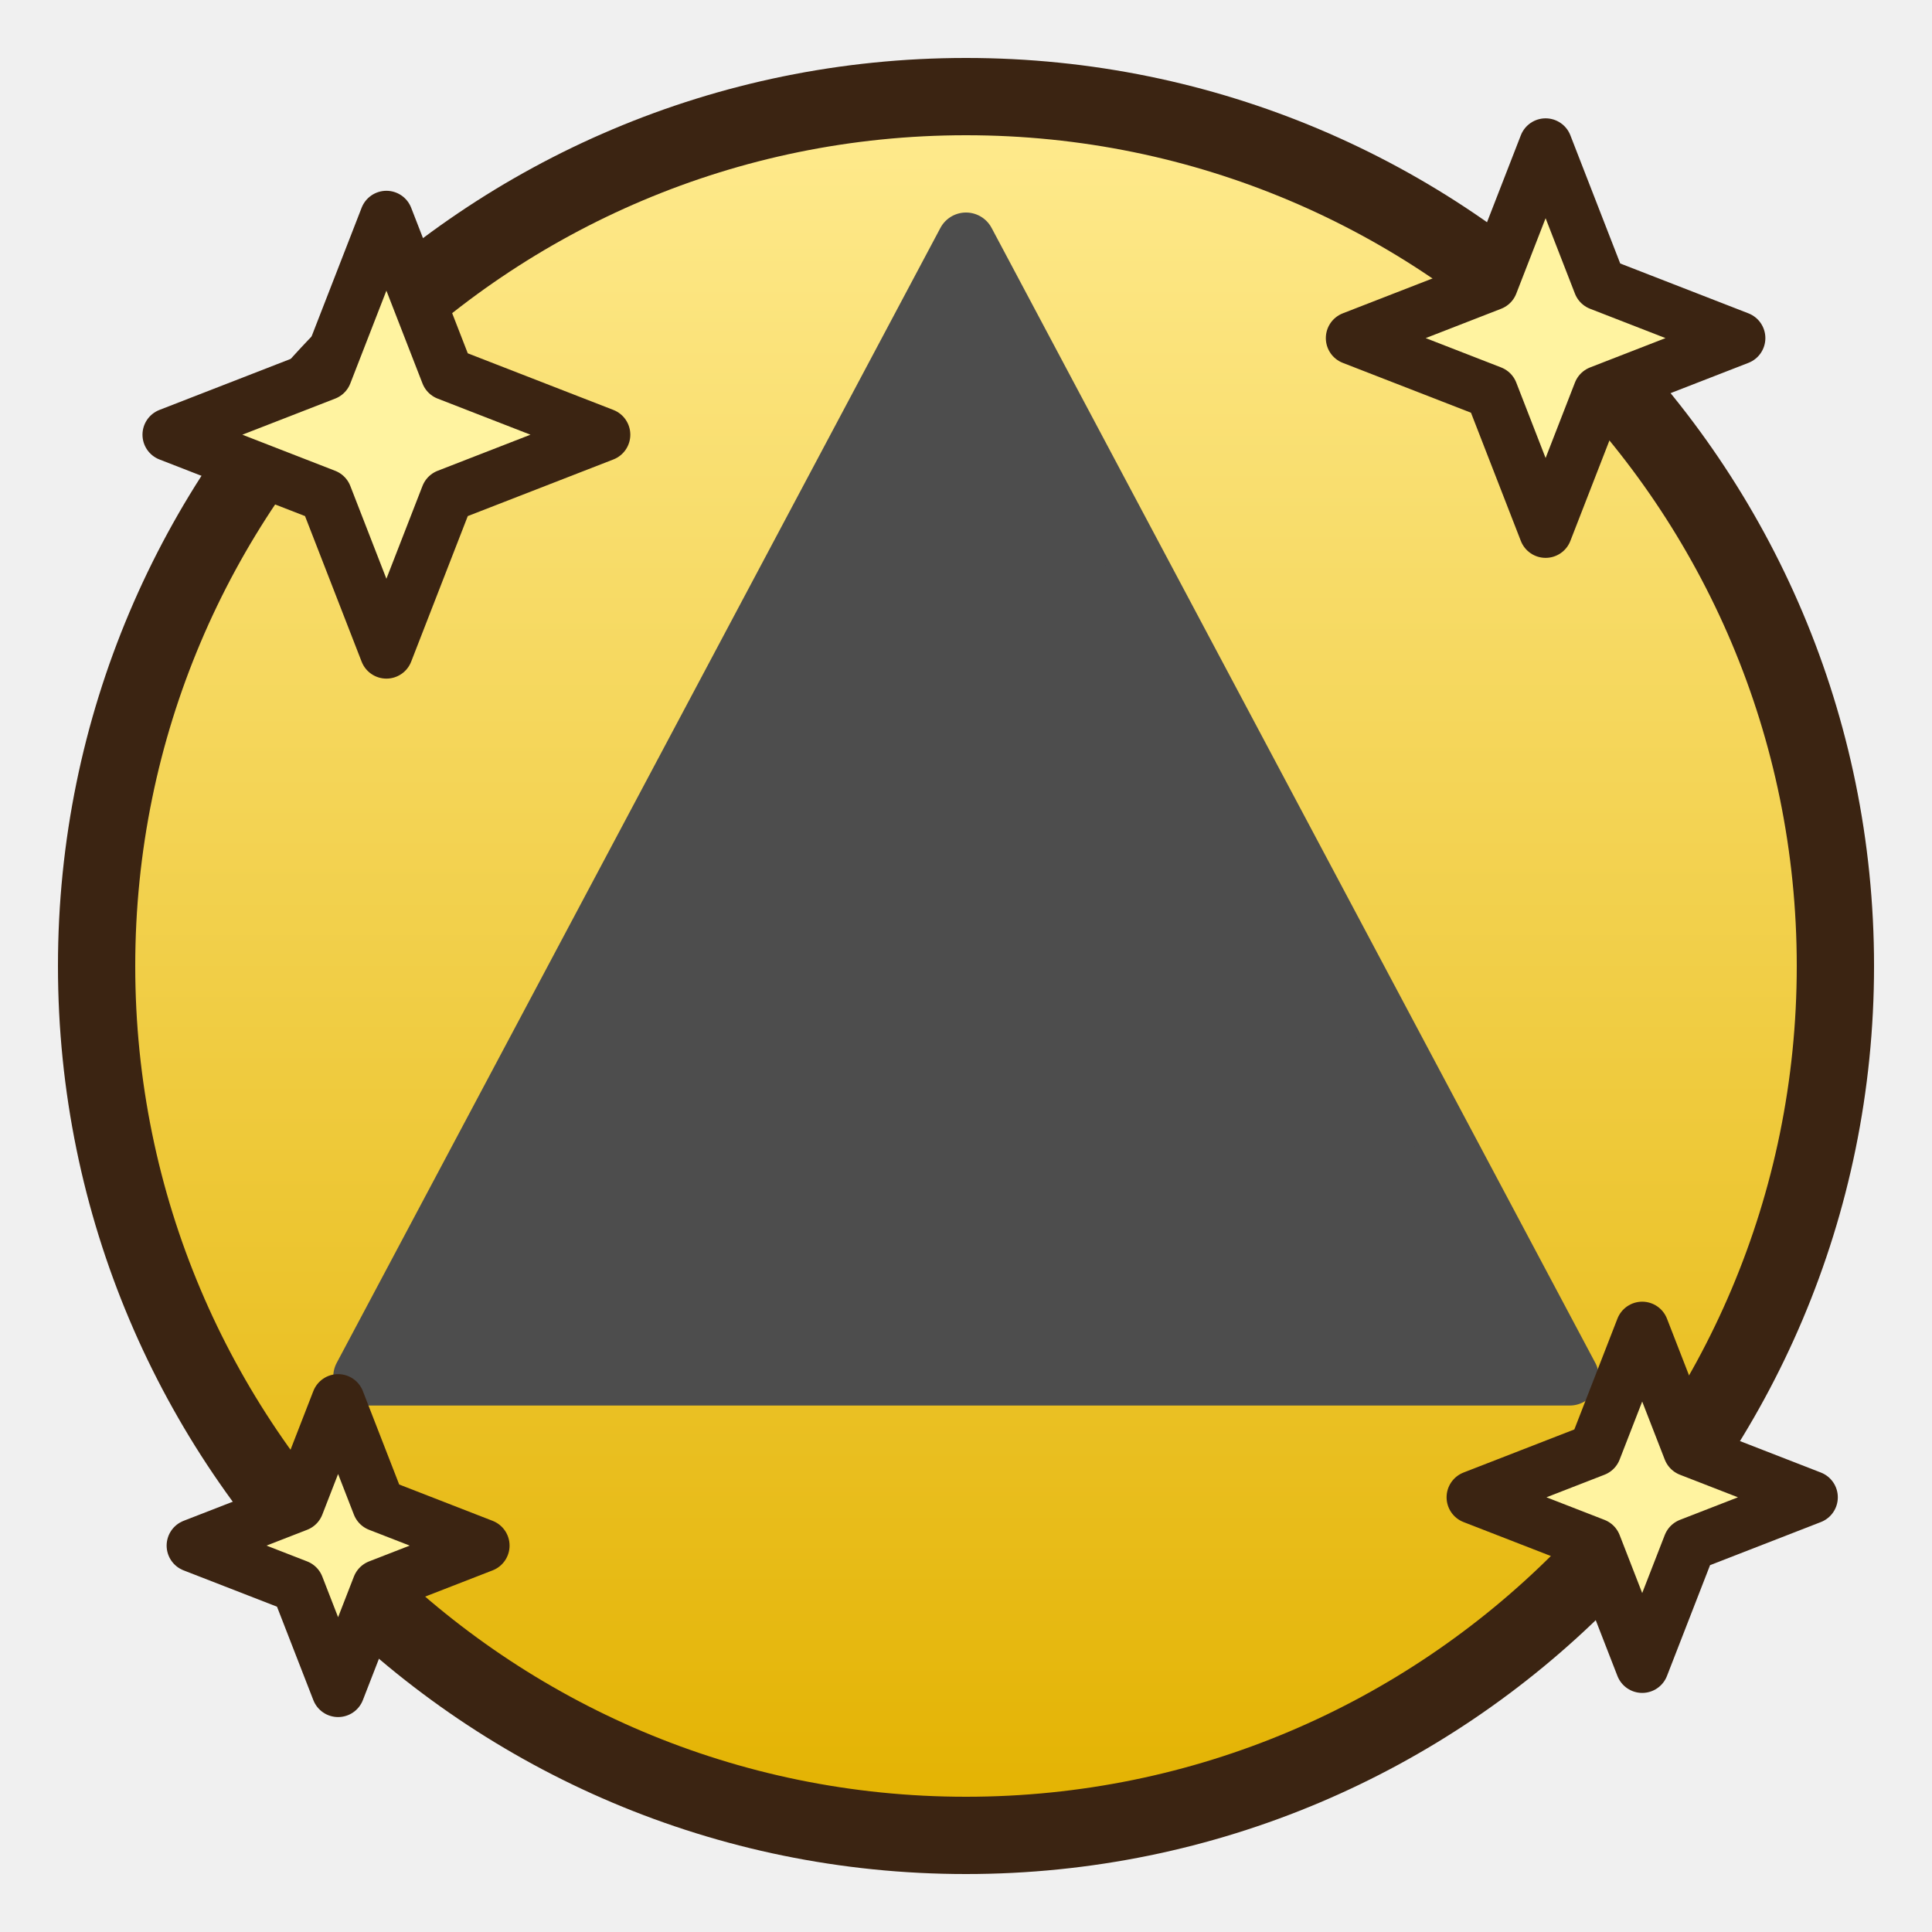
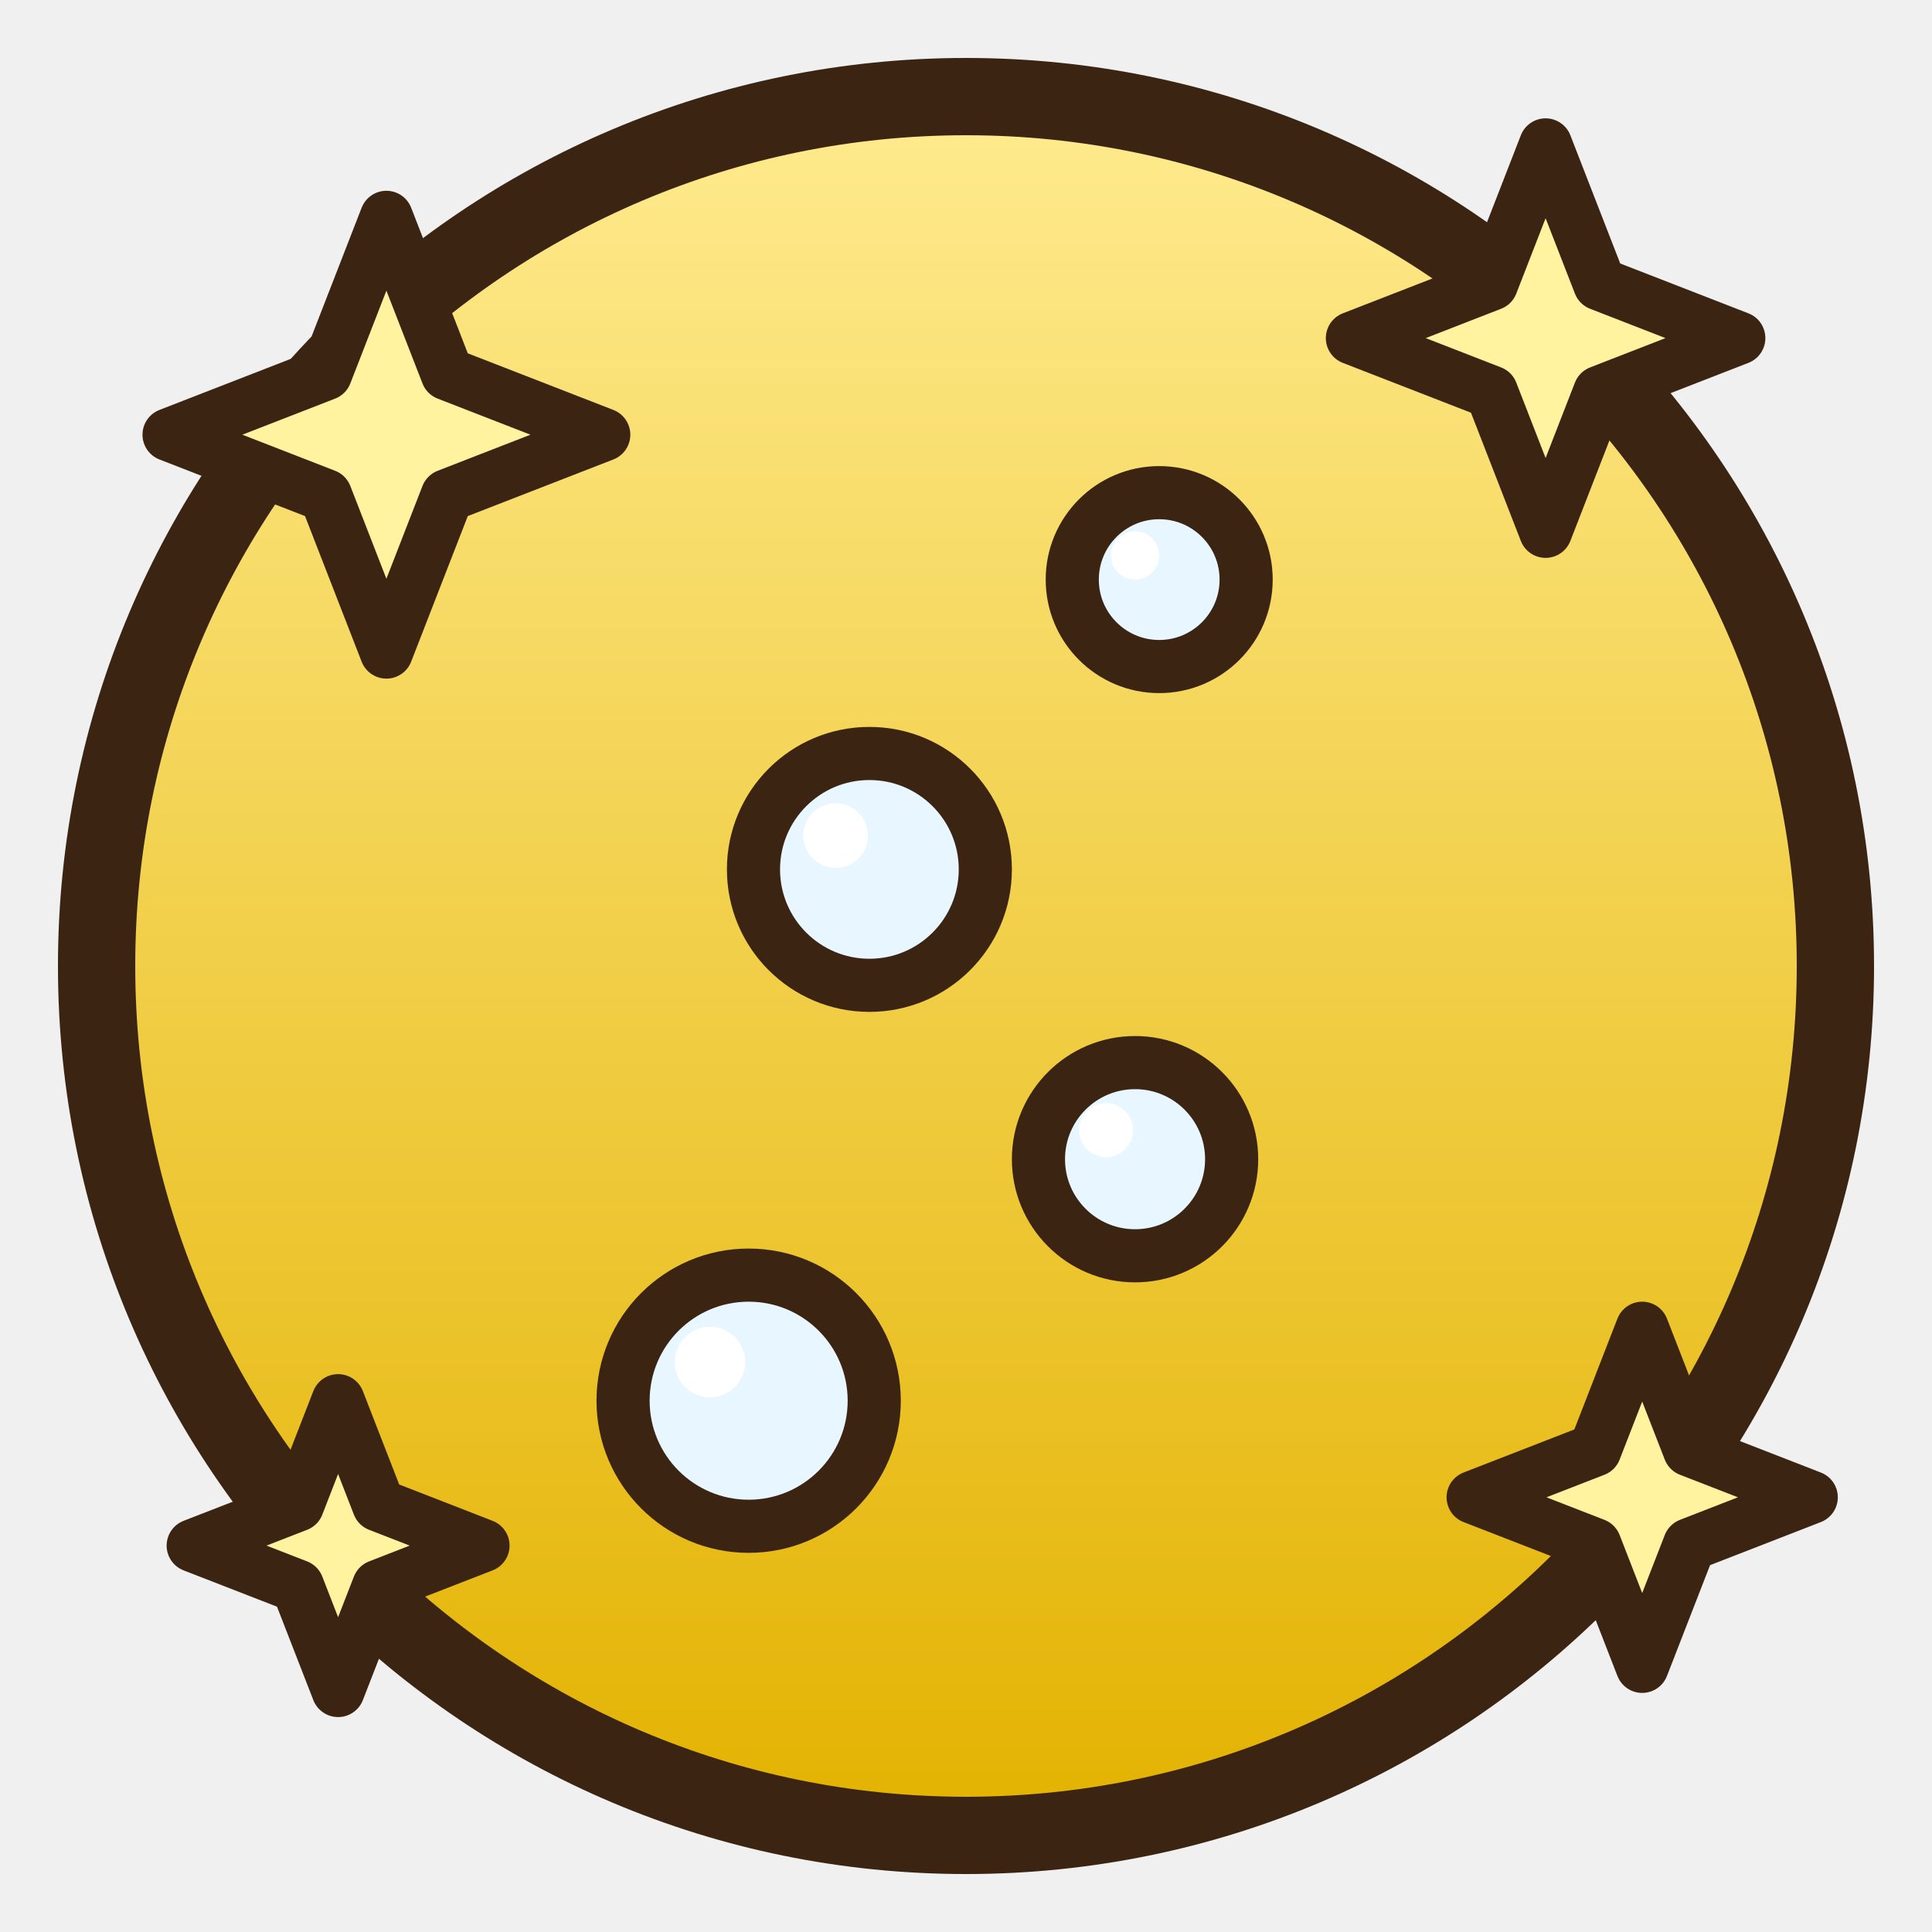
<svg xmlns="http://www.w3.org/2000/svg" width="40" height="40" viewBox="0 0 40 40" role="img" aria-labelledby="title">
  <defs>
    <linearGradient id="gK" x1="0" y1="0" x2="0" y2="1">
      <stop offset="0" stop-color="#FFEB8F" />
      <stop offset="1" stop-color="#E3B200" />
    </linearGradient>
  </defs>
  <g>
    <animate attributeName="opacity" values="1;0.35;1" keyTimes="0;0.5;1" calcMode="spline" keySplines="0.45 0 0.55 1;0.45 0 0.55 1" dur="1.4s" repeatCount="indefinite" />
    <circle cx="20" cy="20" r="18" fill="url(#gK)" stroke="#3B2412" stroke-width="1.6" />
  </g>
  <g transform="rotate(0 20 20)">
-     <path d="M20,5 L32.5,28.5 L7.5,28.5 Z" fill="#4D4D4D" stroke="#4D4D4D" stroke-width="1.2" stroke-linejoin="round" />
+     <g opacity="1">
+       <animate attributeName="opacity" values="0;1;1;0" keyTimes="0;0.15;0.75;1" dur="4.8s" begin="0.00s" repeatCount="indefinite" />
+       <animateTransform attributeName="transform" type="translate" values="0 8;0 -8" dur="4.8s" begin="0.00s" repeatCount="indefinite" />
+       <circle cx="15.5" cy="29" r="2.6" fill="#E8F6FF" stroke="#3B2412" stroke-width="1.1" />
+       <circle cx="14.7" cy="28.2" r="0.73" fill="#FFFFFF" />
+     </g>
+     <g opacity="1">
+       <animate attributeName="opacity" values="0;1;1;0" keyTimes="0;0.15;0.75;1" dur="4.8s" begin="1.20s" repeatCount="indefinite" />
+       <animateTransform attributeName="transform" type="translate" values="0 8;0 -8" dur="4.8s" begin="1.20s" repeatCount="indefinite" />
+       <circle cx="23.5" cy="24" r="2.0" fill="#E8F6FF" stroke="#3B2412" stroke-width="1.1" />
+       <circle cx="22.9" cy="23.4" r="0.56" fill="#FFFFFF" />
+     </g>
+     <g opacity="1">
+       <animate attributeName="opacity" values="0;1;1;0" keyTimes="0;0.15;0.75;1" dur="4.8s" begin="2.40s" repeatCount="indefinite" />
+       <animateTransform attributeName="transform" type="translate" values="0 8;0 -8" dur="4.8s" begin="2.40s" repeatCount="indefinite" />
+       <circle cx="18" cy="18" r="2.4" fill="#E8F6FF" stroke="#3B2412" stroke-width="1.1" />
+       <circle cx="17.3" cy="17.3" r="0.67" fill="#FFFFFF" />
+     </g>
+     <g opacity="1">
+       <animate attributeName="opacity" values="0;1;1;0" keyTimes="0;0.15;0.75;1" dur="4.8s" begin="3.60s" repeatCount="indefinite" />
+       <animateTransform attributeName="transform" type="translate" values="0 8;0 -8" dur="4.8s" begin="3.60s" repeatCount="indefinite" />
+       <circle cx="24" cy="12" r="1.8" fill="#E8F6FF" stroke="#3B2412" stroke-width="1.1" />
+       <circle cx="23.5" cy="11.5" r="0.50" fill="#FFFFFF" />
+     </g>
  </g>
  <path d="M8,4.5 L9.26,7.74 L12.5,9 L9.26,10.26 L8,13.5 L6.74,10.26 L3.5,9 L6.74,7.74 Z" fill="#FFF3A0" stroke="#3B2412" stroke-width="1.1" stroke-linejoin="round">
    <animate attributeName="opacity" values="0.15;1;0.15" dur="1.2s" begin="0s" repeatCount="indefinite" />
  </path>
  <path d="M32,3 L33.12,5.88 L36,7 L33.12,8.12 L32,11 L30.88,8.12 L28,7 L30.88,5.88 Z" fill="#FFF3A0" stroke="#3B2412" stroke-width="1.1" stroke-linejoin="round">
    <animate attributeName="opacity" values="0.15;1;0.15" dur="1.2s" begin="0.4s" repeatCount="indefinite" />
  </path>
  <path d="M34,27.5 L34.98,30.02 L37.5,31 L34.98,31.98 L34,34.5 L33.02,31.98 L30.5,31 L33.02,30.02 Z" fill="#FFF3A0" stroke="#3B2412" stroke-width="1.1" stroke-linejoin="round">
    <animate attributeName="opacity" values="0.15;1;0.15" dur="1.2s" begin="0.8s" repeatCount="indefinite" />
  </path>
  <path d="M7,29 L7.84,31.16 L10,32 L7.84,32.84 L7,35 L6.16,32.84 L4,32 L6.16,31.16 Z" fill="#FFF3A0" stroke="#3B2412" stroke-width="1.1" stroke-linejoin="round">
    <animate attributeName="opacity" values="0.15;1;0.15" dur="1.2s" begin="0.2s" repeatCount="indefinite" />
  </path>
</svg>
